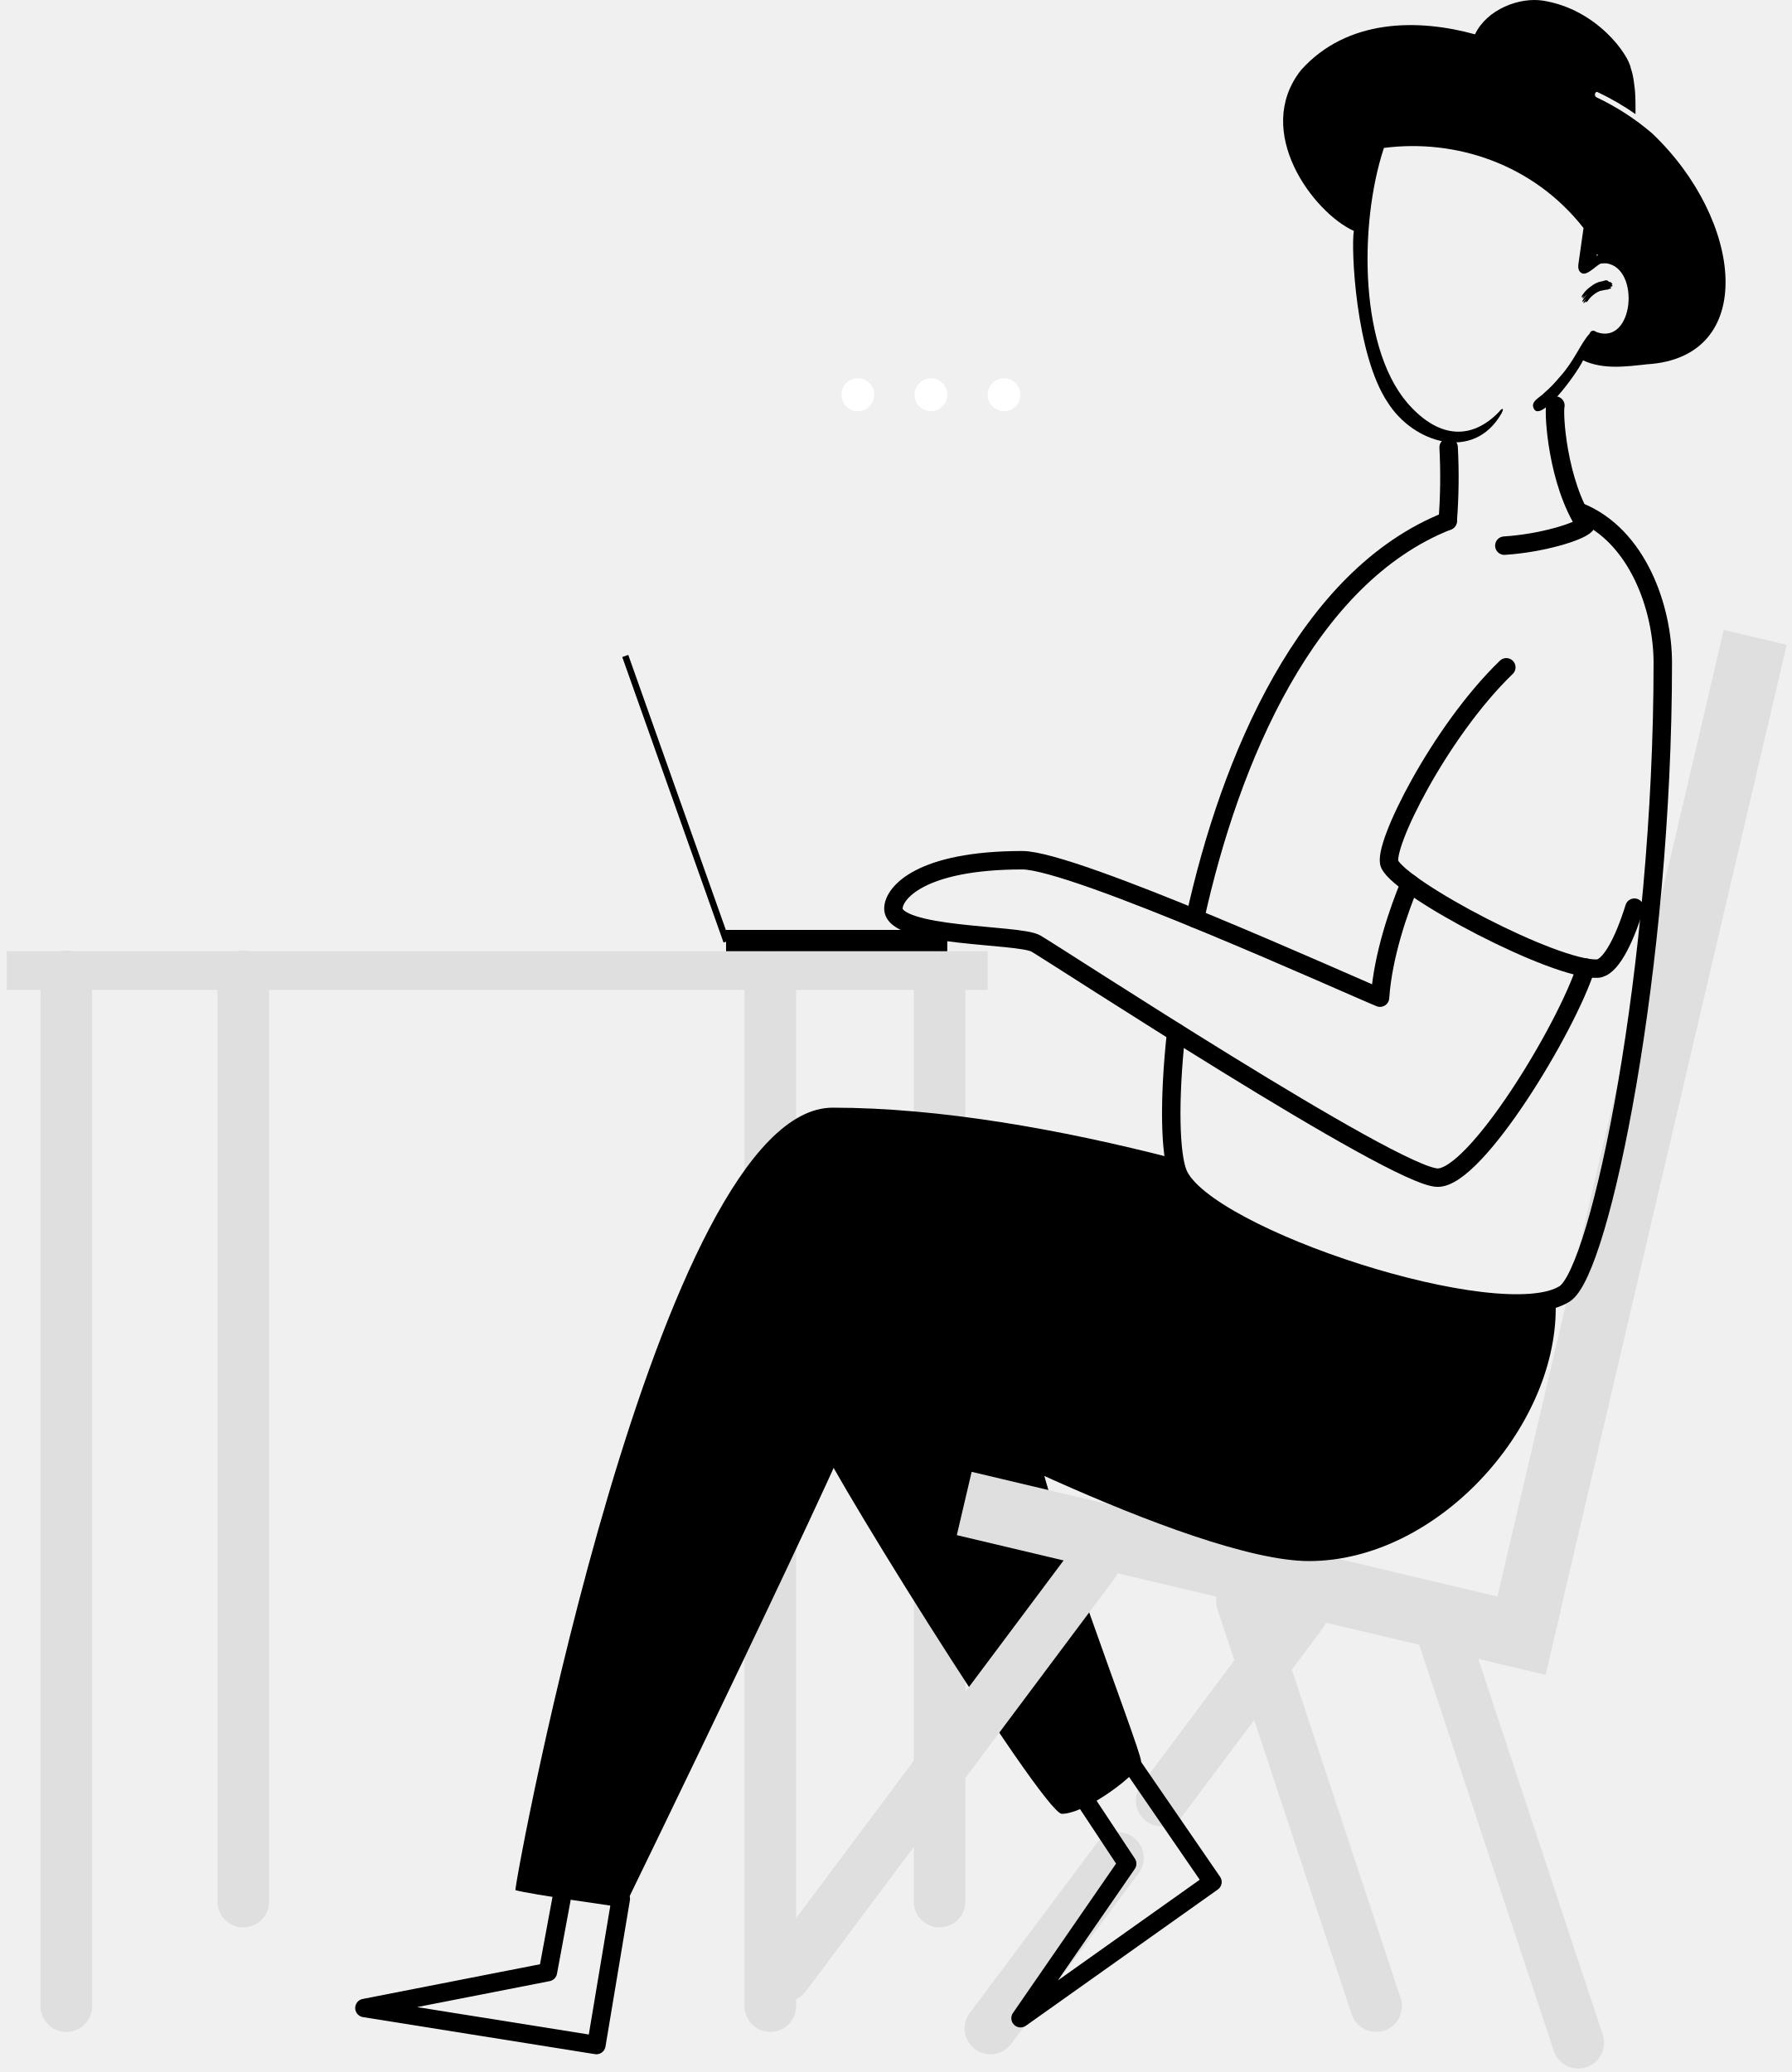
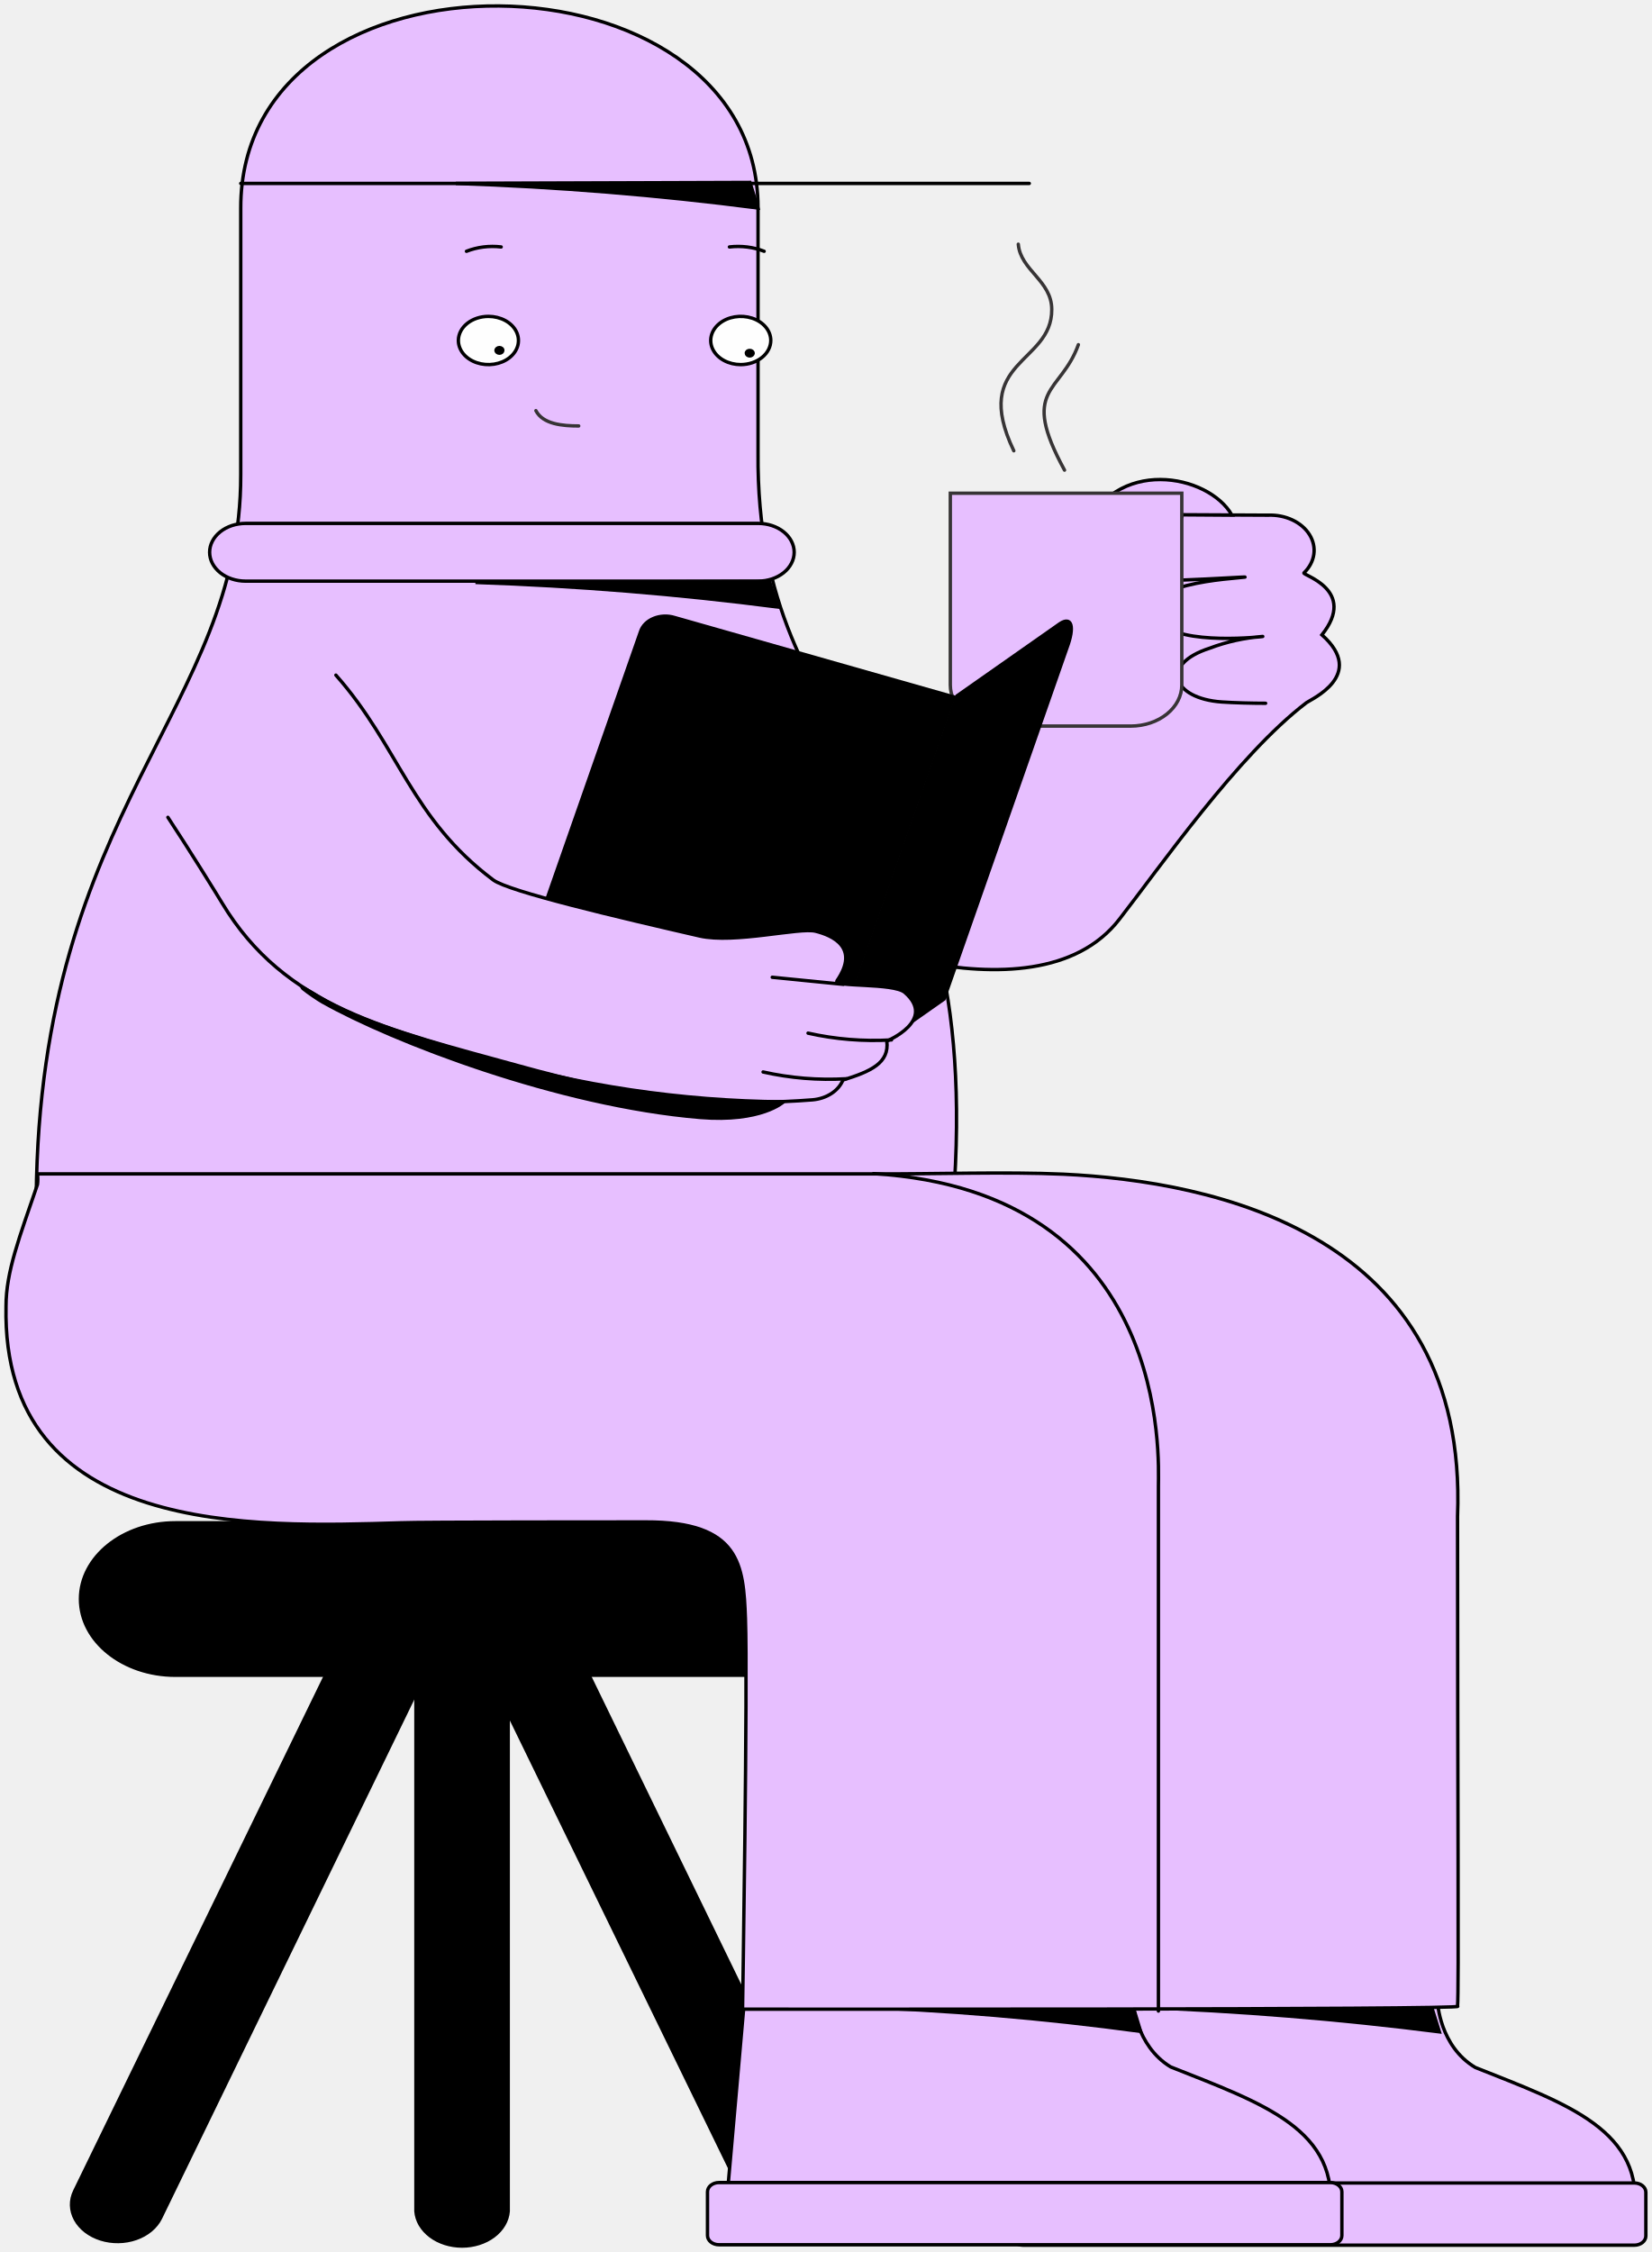
- <svg xmlns="http://www.w3.org/2000/svg" width="243" height="281" viewBox="0 0 243 281" fill="none">
-   <path d="M127.413 257.887V132.412" stroke="#DFDFDF" stroke-width="7" stroke-linecap="round" stroke-linejoin="round" />
-   <path d="M110.084 193.173C109.719 195.079 141.452 245.988 143.992 245.988C147.25 245.988 154.731 240.402 154.731 238.825C154.731 237.247 140.439 200.579 140.439 194.386C140.439 188.194 113.219 176.775 110.084 193.173Z" fill="black" />
-   <path d="M104.46 272.062V132.412" stroke="#DFDFDF" stroke-width="7" stroke-linecap="round" stroke-linejoin="round" />
-   <path d="M242.288 87.448L233.757 85.425L201.055 225.085L209.585 227.108L242.288 87.448Z" fill="#DFDFDF" />
-   <path d="M209.578 227.123L211.588 218.538L131.764 199.607L129.753 208.192L209.578 227.123Z" fill="#DFDFDF" />
-   <path d="M116.328 55.763C117.552 55.763 118.545 54.764 118.545 53.531C118.545 52.299 117.552 51.3 116.328 51.3C115.103 51.3 114.111 52.299 114.111 53.531C114.111 54.764 115.103 55.763 116.328 55.763Z" fill="white" />
-   <path d="M126.24 55.763C127.464 55.763 128.457 54.764 128.457 53.531C128.457 52.299 127.464 51.3 126.24 51.3C125.015 51.3 124.022 52.299 124.022 53.531C124.022 54.764 125.015 55.763 126.24 55.763Z" fill="white" />
-   <path d="M136.151 55.763C137.376 55.763 138.368 54.764 138.368 53.531C138.368 52.299 137.376 51.3 136.151 51.3C134.927 51.3 133.934 52.299 133.934 53.531C133.934 54.764 134.927 55.763 136.151 55.763Z" fill="white" />
-   <path d="M162.055 124.564C166.799 102.968 177.233 78.17 196.323 70.644" stroke="black" stroke-width="2.5" stroke-linecap="round" stroke-linejoin="round" />
-   <path d="M214.148 69.412C222.096 72.62 225.487 82.509 225.487 89.888C225.487 131.1 217.057 172.344 212.184 175.462C203.577 180.975 163.377 167.85 159.757 159.187C158.685 156.623 158.474 149.37 159.496 140.009" stroke="black" stroke-width="2.5" stroke-linecap="round" stroke-linejoin="round" />
-   <path d="M196.323 70.644C196.58 67.325 196.621 63.993 196.445 60.669" stroke="black" stroke-width="2.5" stroke-linecap="round" stroke-linejoin="round" />
-   <path d="M210.926 55C210.654 56.092 211.198 65.375 215 71.199C214.166 72.093 209.139 73.671 204 74" stroke="black" stroke-width="2.5" stroke-linecap="round" stroke-linejoin="round" />
-   <path d="M191.187 119.812C189.729 123.333 187.535 129.525 187.144 135.3C183.232 133.725 145.672 116.662 138.629 116.662C124.805 116.662 121.153 121.125 121.153 123.225C121.153 127.162 138.107 126.637 140.455 127.95C142.802 129.262 189.231 159.712 194.969 159.712C200.152 159.712 212.362 139.576 215.053 131.234" stroke="black" stroke-width="2.5" stroke-linecap="round" stroke-linejoin="round" />
-   <path d="M221.639 123.094C220.126 127.95 218.269 131.286 216.618 131.363C210.88 131.625 190.013 120.6 188.448 117.188C187.405 114.938 195.23 99.214 204.268 90.499" stroke="black" stroke-width="2.5" stroke-linecap="round" stroke-linejoin="round" />
-   <path d="M133.934 129H0.909V134.25H133.934V129Z" fill="#DFDFDF" />
-   <path d="M8.995 272.062V132.412" stroke="#DFDFDF" stroke-width="7" stroke-linecap="round" stroke-linejoin="round" />
-   <path d="M32.992 257.887V132.412" stroke="#DFDFDF" stroke-width="7" stroke-linecap="round" stroke-linejoin="round" />
-   <path d="M128.457 126.113H98.461V129H128.457V126.113Z" fill="black" />
-   <path d="M84.383 89.106L98.12 127.825L98.933 127.533L85.196 88.814L84.383 89.106Z" fill="black" />
-   <path d="M195.822 222.083L214.023 277.032" stroke="#DFDFDF" stroke-width="7" stroke-linecap="round" stroke-linejoin="round" />
-   <path d="M151.603 251.968L134.312 275.094" stroke="#DFDFDF" stroke-width="7" stroke-linecap="round" stroke-linejoin="round" />
-   <path d="M176.614 218.675L157.537 244.19" stroke="#DFDFDF" stroke-width="7" stroke-linecap="round" stroke-linejoin="round" />
-   <path d="M148.342 211.971L106.484 267.952" stroke="#DFDFDF" stroke-width="7" stroke-linecap="round" stroke-linejoin="round" />
-   <path d="M168.411 217.113L186.612 272.063" stroke="#DFDFDF" stroke-width="7" stroke-linecap="round" stroke-linejoin="round" />
-   <path d="M210.121 176.305C198.501 179.284 163.147 167.28 159.757 159.187C159.506 158.523 159.331 157.831 159.235 157.127C143.872 153.15 127.324 150.22 112.929 150.22C89.258 150.22 69.892 254.538 69.892 256.336C71.79 256.898 84.634 258.699 84.634 258.699C84.634 258.699 116.808 192.601 117.702 188.104C120.942 190.351 161.754 211.708 177.511 211.708C194.781 211.708 210.969 193.858 210.969 177.423C210.969 177.145 210.676 176.775 210.121 176.305Z" fill="black" />
-   <path d="M84.185 257.517L80.875 277.344L49.419 272.322L74.302 267.45L76.389 256.208" stroke="black" stroke-width="2.5" stroke-linecap="round" stroke-linejoin="round" />
-   <path d="M153.053 238.696L164.42 255.231L138.395 273.706L152.855 252.75L146.559 243.23" stroke="black" stroke-width="2.5" stroke-linecap="round" stroke-linejoin="round" />
-   <path fill-rule="evenodd" clip-rule="evenodd" d="M209.279 0.092C206.063 -0.426 201.625 1.259 200.023 4.655C192.377 2.543 182.733 2.473 176.43 9.504C169.854 17.843 178.115 28.839 183.591 31.318C183.193 33.588 183.814 48.133 188.213 54.621C191.705 60.118 199.836 62.655 203.598 56.089L203.628 56.035C204.031 55.277 203.683 55.301 203.27 55.865C199.585 59.661 195.36 59.361 191.5 55.355C184.266 48.034 184.228 30.446 187.67 20.061C197.473 18.799 207.968 22.28 214.738 30.925L214.28 34.154C214.203 34.704 214.114 35.253 214.046 35.806C214.003 36.159 213.998 36.511 214.207 36.797C214.898 37.742 216.062 36.322 217.02 35.757C217.299 35.709 217.582 35.695 217.863 35.715C222.465 36.41 221.558 46.867 216.501 45.035C216.076 44.724 215.711 44.819 215.546 45.269C214.341 46.563 213.546 48.87 211.543 51.092C210.836 51.926 210.193 52.623 209.398 53.291C208.932 53.845 207.523 54.409 207.969 55.355C208.814 57.509 213.794 50.743 214.674 48.872C217.433 50.149 220.49 49.715 223.349 49.404C238.431 48.484 236.418 29.859 224.056 18.1C221.728 16.093 219.161 14.456 216.492 13.195C216.128 13.024 216.287 12.323 216.656 12.497C218.429 13.332 220.144 14.326 221.785 15.472L221.787 14.785C221.79 13.629 221.774 12.425 221.603 11.368C221.517 10.636 221.373 9.853 221.151 9.265C220.877 7.461 216.578 1.269 209.279 0.092ZM218.065 38.117C217.832 37.857 217.397 38.166 217.19 38.159C216.66 38.243 216.156 38.506 215.763 38.83C215.504 39 215.322 39.16 215.17 39.307L215.156 39.318C214.935 39.503 214.125 40.539 214.637 40.261C214.674 40.203 214.713 40.147 214.753 40.092C214.758 40.1 214.764 40.108 214.77 40.114L214.742 40.164C214.306 40.93 215.057 40.123 215.173 39.908C215.178 39.913 215.184 39.917 215.19 39.921L215.04 40.136L214.989 40.211L214.957 40.246C214.454 40.826 214.439 41.346 215.023 40.49C215 40.526 214.985 40.568 214.979 40.611L214.944 40.663C214.485 41.355 214.859 41.109 215.086 40.814L215.105 40.788L215.101 40.795C214.89 41.178 215.31 40.91 215.384 40.705L215.388 40.695C215.469 40.618 215.518 40.532 215.536 40.509L215.538 40.506C215.933 40.032 216.504 39.632 216.99 39.45C217.06 39.434 217.132 39.422 217.203 39.413C217.495 39.337 217.79 39.284 218.088 39.256C218.125 39.251 218.162 39.219 218.19 39.179C218.64 39.161 218.501 38.945 218.314 38.905L218.311 38.904L218.348 38.9C218.637 38.867 218.835 38.745 218.542 38.671L218.505 38.662C218.51 38.654 218.514 38.645 218.518 38.637C218.769 38.605 218.605 38.32 218.466 38.388C218.524 38.164 218.257 38.276 218.223 38.243C218.198 38.21 218.166 38.181 218.148 38.179C218.068 38.112 218.107 38.119 218.065 38.117ZM216.531 34.487L216.59 34.527C216.635 34.558 216.684 34.581 216.735 34.594C216.666 34.628 216.598 34.666 216.53 34.706C216.531 34.657 216.532 34.608 216.532 34.56L216.531 34.487Z" fill="black" />
+ <svg xmlns="http://www.w3.org/2000/svg" width="278" height="379" viewBox="0 0 278 379" fill="none">
+   <path fill-rule="evenodd" clip-rule="evenodd" d="M140.444 125.039L160.211 136.02C160.211 136.02 180.281 117.604 180.493 114.567C181.038 106.696 179.01 97.561 182.219 89.665C187.516 76.667 203.409 79.752 207.344 86.701C207.344 86.701 181.432 86.531 213.399 86.701C214.834 86.641 216.259 86.918 217.501 87.499C218.742 88.079 219.746 88.938 220.388 89.97C221.031 91.001 221.285 92.161 221.119 93.306C220.953 94.452 220.374 95.533 219.453 96.419C219.12 96.783 228.535 99.261 222.48 106.841C230.109 113.62 220.543 117.726 219.877 118.26C208.343 127.031 195.054 146.175 188.394 154.703C173.924 173.435 133.602 155.553 130.878 153.585C129.939 153.027 140.444 125.039 140.444 125.039Z" fill="#E7BFFF" />
+   <path d="M140.444 125.039L160.211 136.02C160.211 136.02 180.281 117.604 180.493 114.567C181.038 106.696 179.01 97.561 182.219 89.665C187.516 76.667 203.409 79.752 207.344 86.701C207.344 86.701 181.432 86.531 213.399 86.701C214.834 86.641 216.259 86.918 217.501 87.499C218.742 88.079 219.746 88.938 220.388 89.97C221.031 91.001 221.285 92.161 221.119 93.306C220.953 94.452 220.374 95.533 219.453 96.419C219.12 96.783 228.535 99.261 222.48 106.841C230.109 113.62 220.543 117.726 219.877 118.26C208.343 127.031 195.054 146.175 188.394 154.703C173.924 173.435 133.602 155.553 130.878 153.585C129.939 153.027 140.444 125.039 140.444 125.039Z" stroke="black" stroke-width="0.57" stroke-miterlimit="22.93" stroke-linecap="round" />
+   <path d="M198.929 86.992C189.848 87.867 187.456 98.046 199.293 97.609C203.924 97.439 209.918 97.05 209.525 97.123C208.072 97.366 189.697 98.144 195.176 104.679C198.627 108.761 213.006 107.109 212.521 107.109C209.436 107.348 206.425 108.014 203.622 109.077C195.115 111.798 197.295 117.556 205.62 118.139C207.739 118.284 210.796 118.357 213.006 118.357" stroke="black" stroke-width="0.57" stroke-miterlimit="22.93" stroke-linecap="round" />
+   <path fill-rule="evenodd" clip-rule="evenodd" d="M159.939 83.008H198.899V115.296C198.899 117.122 197.997 118.873 196.391 120.166C194.786 121.46 192.607 122.189 190.332 122.196H168.506C166.231 122.189 164.052 121.46 162.446 120.166C160.841 118.873 159.939 117.122 159.939 115.296V83.008Z" fill="#E7BFFF" />
+   <path d="M159.939 83.008H198.899V115.296C198.899 117.122 197.997 118.873 196.391 120.166C194.786 121.46 192.607 122.189 190.332 122.196H168.506C166.231 122.189 164.052 121.46 162.446 120.166C160.841 118.873 159.939 117.122 159.939 115.296V83.008Z" stroke="#373435" stroke-width="0.57" stroke-miterlimit="22.93" stroke-linecap="round" />
+   <path d="M170.624 75.865C163.298 60.559 177.072 61.288 177.011 52.08C177.011 47.221 171.744 45.496 171.381 41.098" stroke="#373435" stroke-width="0.57" stroke-miterlimit="22.93" stroke-linecap="round" />
+   <path d="M179.161 79.121C171.563 65.175 178.495 66.341 181.492 58.008" stroke="#373435" stroke-width="0.57" stroke-miterlimit="22.93" stroke-linecap="round" />
+   <path fill-rule="evenodd" clip-rule="evenodd" d="M77.752 258.079C75.696 258.092 73.73 258.755 72.279 259.924C70.828 261.093 70.01 262.673 70.002 264.323V372.145C70.125 373.731 70.997 375.219 72.44 376.307C73.882 377.395 75.787 378 77.767 378C79.746 378 81.651 377.395 83.094 376.307C84.536 375.219 85.408 373.731 85.531 372.145V264.323C85.523 262.669 84.701 261.085 83.244 259.915C81.787 258.746 79.812 258.086 77.752 258.079Z" fill="black" />
+   <path d="M77.752 258.079C75.696 258.092 73.73 258.755 72.279 259.924C70.828 261.093 70.01 262.673 70.002 264.323V372.145C70.125 373.731 70.997 375.219 72.44 376.307C73.882 377.395 75.787 378 77.767 378C79.746 378 81.651 377.395 83.094 376.307C84.536 375.219 85.408 373.731 85.531 372.145V264.323C85.523 262.669 84.701 261.085 83.244 259.915C81.787 258.746 79.812 258.086 77.752 258.079Z" stroke="black" stroke-width="0.57" stroke-miterlimit="22.93" stroke-linecap="round" />
+   <path d="M126.729 256.281H29.526C20.699 256.281 13.543 262.025 13.543 269.109C13.543 276.194 20.699 281.937 29.526 281.937H126.729C135.557 281.937 142.713 276.194 142.713 269.109C142.713 262.025 135.557 256.281 126.729 256.281Z" fill="black" />
+   <path d="M126.729 256.281H29.526C20.699 256.281 13.543 262.025 13.543 269.109C13.543 276.194 20.699 281.937 29.526 281.937H126.729C135.557 281.937 142.713 276.194 142.713 269.109C142.713 262.025 135.557 256.281 126.729 256.281Z" stroke="black" stroke-width="0.57" stroke-miterlimit="22.93" stroke-linecap="round" />
+   <path fill-rule="evenodd" clip-rule="evenodd" d="M82.381 264.785C80.471 265.392 78.937 266.58 78.115 268.091C77.292 269.603 77.248 271.314 77.992 272.851L126.911 373.287C127.283 374.048 127.838 374.743 128.544 375.332C129.25 375.921 130.094 376.392 131.027 376.719C131.961 377.046 132.965 377.223 133.983 377.238C135.001 377.254 136.013 377.108 136.962 376.81C137.91 376.512 138.775 376.066 139.509 375.5C140.243 374.933 140.83 374.256 141.238 373.507C141.645 372.758 141.865 371.952 141.885 371.134C141.904 370.317 141.723 369.505 141.351 368.744L92.522 268.332C92.151 267.562 91.594 266.858 90.882 266.262C90.17 265.666 89.317 265.189 88.374 264.86C87.431 264.53 86.416 264.353 85.387 264.34C84.359 264.328 83.337 264.479 82.381 264.785Z" fill="black" />
+   <path d="M82.381 264.785C80.471 265.392 78.937 266.58 78.115 268.091C77.292 269.603 77.248 271.314 77.992 272.851L126.911 373.287C127.283 374.048 127.838 374.743 128.544 375.332C129.25 375.921 130.094 376.392 131.027 376.719C131.961 377.046 132.965 377.223 133.983 377.238C135.001 377.254 136.013 377.108 136.962 376.81C137.91 376.512 138.775 376.066 139.509 375.5C140.243 374.933 140.83 374.256 141.238 373.507C141.645 372.758 141.865 371.952 141.885 371.134C141.904 370.317 141.723 369.505 141.351 368.744L92.522 268.332C92.151 267.562 91.594 266.858 90.882 266.262C90.17 265.666 89.317 265.189 88.374 264.86C87.431 264.53 86.416 264.353 85.387 264.34C84.359 264.328 83.337 264.479 82.381 264.785Z" stroke="black" stroke-width="0.57" stroke-miterlimit="22.93" stroke-linecap="round" />
+   <path fill-rule="evenodd" clip-rule="evenodd" d="M71.393 264.785C73.309 265.387 74.85 266.574 75.678 268.085C76.507 269.597 76.555 271.31 75.813 272.851L27.015 373.287C26.264 374.824 24.783 376.059 22.899 376.719C21.014 377.38 18.879 377.413 16.964 376.81C15.05 376.208 13.511 375.019 12.688 373.507C11.865 371.994 11.824 370.281 12.575 368.744L61.434 268.332C62.178 266.808 63.641 265.58 65.506 264.916C67.37 264.252 69.486 264.205 71.393 264.785Z" fill="black" />
+   <path d="M71.393 264.785C73.309 265.387 74.85 266.574 75.678 268.085C76.507 269.597 76.555 271.31 75.813 272.851L27.015 373.287C26.264 374.824 24.783 376.059 22.899 376.719C21.014 377.38 18.879 377.413 16.964 376.81C15.05 376.208 13.511 375.019 12.688 373.507C11.865 371.994 11.824 370.281 12.575 368.744L61.434 268.332C62.178 266.808 63.641 265.58 65.506 264.916C67.37 264.252 69.486 264.205 71.393 264.785Z" stroke="black" stroke-width="0.57" stroke-miterlimit="22.93" stroke-linecap="round" />
+   <path fill-rule="evenodd" clip-rule="evenodd" d="M241.945 336.942H178.374C177.865 336.954 177.381 337.121 177.021 337.41C176.661 337.699 176.452 338.088 176.436 338.496L173.409 372.898H275.032C276.939 358.491 263.801 354.118 248.302 347.947C242.278 344.376 241.945 336.942 241.945 336.942Z" fill="#E7BFFF" />
+   <path d="M241.945 336.942H178.374C177.865 336.954 177.381 337.121 177.021 337.41C176.661 337.699 176.452 338.088 176.436 338.496L173.409 372.898H275.032C276.939 358.491 263.801 354.118 248.302 347.947C242.278 344.376 241.945 336.942 241.945 336.942Z" stroke="black" stroke-width="0.57" stroke-linecap="round" stroke-linejoin="round" />
+   <path d="M275.062 367.384H172.168C171.098 367.384 170.231 368.08 170.231 368.938V376.3C170.231 377.159 171.098 377.855 172.168 377.855H275.062C276.132 377.855 277 377.159 277 376.3V368.938C277 368.08 276.132 367.384 275.062 367.384Z" fill="#E7BFFF" />
+   <path d="M275.062 367.384H172.168C171.098 367.384 170.231 368.08 170.231 368.938V376.3C170.231 377.159 171.098 377.855 172.168 377.855H275.062C276.132 377.855 277 377.159 277 376.3V368.938C277 368.08 276.132 367.384 275.062 367.384Z" stroke="black" stroke-width="0.57" stroke-linecap="round" stroke-linejoin="round" />
+   <path fill-rule="evenodd" clip-rule="evenodd" d="M240.916 337.671L242.248 341.946C225.417 339.796 208.448 338.417 191.421 337.816L240.916 337.671Z" fill="black" />
+   <path d="M240.916 337.671L242.248 341.946C225.417 339.796 208.448 338.417 191.421 337.816L240.916 337.671Z" stroke="black" stroke-width="0.57" stroke-miterlimit="22.93" stroke-linecap="round" />
+   <path fill-rule="evenodd" clip-rule="evenodd" d="M190.635 336.844H127.064C126.557 336.862 126.077 337.032 125.718 337.319C125.36 337.607 125.149 337.992 125.126 338.399L122.099 372.801H223.782C225.689 358.394 212.551 354.021 197.022 347.85C191.119 344.279 190.635 336.844 190.635 336.844Z" fill="#E7BFFF" />
+   <path d="M190.635 336.844H127.064C126.557 336.862 126.077 337.032 125.718 337.319C125.36 337.607 125.149 337.992 125.126 338.399L122.099 372.801H223.782C225.689 358.394 212.551 354.021 197.022 347.85C191.119 344.279 190.635 336.844 190.635 336.844Z" stroke="black" stroke-width="0.57" stroke-linecap="round" stroke-linejoin="round" />
+   <path d="M223.904 367.311H121.01C119.94 367.311 119.072 368.007 119.072 368.866V376.227C119.072 377.086 119.94 377.782 121.01 377.782H223.904C224.974 377.782 225.841 377.086 225.841 376.227V368.866C225.841 368.007 224.974 367.311 223.904 367.311Z" fill="#E7BFFF" />
+   <path d="M223.904 367.311H121.01C119.94 367.311 119.072 368.007 119.072 368.866V376.227C119.072 377.086 119.94 377.782 121.01 377.782H223.904C224.974 377.782 225.841 377.086 225.841 376.227V368.866C225.841 368.007 224.974 367.311 223.904 367.311Z" stroke="black" stroke-width="0.57" stroke-linecap="round" stroke-linejoin="round" />
+   <path fill-rule="evenodd" clip-rule="evenodd" d="M190.664 337.573L191.966 341.873C175.576 339.637 159.023 338.249 142.411 337.719L190.664 337.573Z" fill="black" />
+   <path d="M190.664 337.573L191.966 341.873C175.576 339.637 159.023 338.249 142.411 337.719L190.664 337.573Z" stroke="black" stroke-width="0.57" stroke-miterlimit="22.93" stroke-linecap="round" />
+   <path fill-rule="evenodd" clip-rule="evenodd" d="M127.578 34.903C127.578 55.675 127.578 55.335 127.578 76.205C127.124 127.492 165.025 128.513 160.635 199.212C160 209.537 149.495 208.25 147.528 222.122C132.997 224.965 94.098 213.57 79.567 216.388C65.067 213.57 29.134 236.869 14.634 234.027C10.729 220.324 5.976 212.161 6.097 201.374C6.673 135.777 40.577 119.451 40.517 79.898V35.049C40.426 -11.112 127.488 -9.533 127.578 34.903Z" fill="#E7BFFF" />
+   <path d="M127.578 34.903C127.578 55.675 127.578 55.335 127.578 76.205C127.124 127.492 165.025 128.513 160.635 199.212C160 209.537 149.495 208.25 147.528 222.122C132.997 224.965 94.098 213.57 79.567 216.388C65.067 213.57 29.134 236.869 14.634 234.027C10.729 220.324 5.976 212.161 6.097 201.374C6.673 135.777 40.577 119.451 40.517 79.898V35.049C40.426 -11.112 127.488 -9.533 127.578 34.903Z" stroke="black" stroke-width="0.57" stroke-linecap="round" stroke-linejoin="round" />
+   <path fill-rule="evenodd" clip-rule="evenodd" d="M178.949 197.608C204.195 198.799 247.181 207.521 245.305 255.188C245.305 301.713 245.547 335.241 245.305 337.646C247.696 338.253 124.974 338.132 124.974 338.132C124.974 338.132 125.852 283.128 125.458 272.413C125.125 263.4 124.58 256.087 108.657 256.136C105.842 256.136 70.394 256.136 67.427 256.281C42.968 257.01 0.224 258.711 1.011 219.838C1.011 214.008 3.281 208.201 6.308 199.333C6.383 198.744 6.383 198.149 6.308 197.56H147.012C157.002 197.608 169.292 197.171 178.949 197.608Z" fill="#E7BFFF" />
+   <path d="M178.949 197.608C204.195 198.799 247.181 207.521 245.305 255.188C245.305 301.713 245.547 335.241 245.305 337.646C247.696 338.253 124.974 338.132 124.974 338.132C124.974 338.132 125.852 283.128 125.458 272.413C125.125 263.4 124.58 256.087 108.657 256.136C105.842 256.136 70.394 256.136 67.427 256.281C42.968 257.01 0.224 258.711 1.011 219.838C1.011 214.008 3.281 208.201 6.308 199.333C6.383 198.744 6.383 198.149 6.308 197.56H147.012C157.002 197.608 169.292 197.171 178.949 197.608Z" stroke="black" stroke-width="0.57" stroke-linecap="round" stroke-linejoin="round" />
+   <path fill-rule="evenodd" clip-rule="evenodd" d="M41.334 88.085H127.608C129.214 88.085 130.754 88.597 131.89 89.508C133.025 90.42 133.663 91.656 133.663 92.944C133.663 94.233 133.025 95.469 131.89 96.38C130.754 97.291 129.214 97.803 127.608 97.803H41.334C39.728 97.803 38.188 97.291 37.053 96.38C35.917 95.469 35.279 94.233 35.279 92.944C35.279 91.656 35.917 90.42 37.053 89.508C38.188 88.597 39.728 88.085 41.334 88.085Z" fill="#E7BFFF" />
+   <path d="M41.334 88.085H127.608C129.214 88.085 130.754 88.597 131.89 89.508C133.025 90.42 133.663 91.656 133.663 92.944C133.663 94.233 133.025 95.469 131.89 96.38C130.754 97.291 129.214 97.803 127.608 97.803H41.334C39.728 97.803 38.188 97.291 37.053 96.38C35.917 95.469 35.279 94.233 35.279 92.944C35.279 91.656 35.917 90.42 37.053 89.508C38.188 88.597 39.728 88.085 41.334 88.085Z" stroke="black" stroke-width="0.57" stroke-miterlimit="22.93" stroke-linecap="round" />
+   <path d="M40.516 30.87H173.228" stroke="black" stroke-width="0.57" stroke-miterlimit="22.93" stroke-linecap="round" />
+   <path fill-rule="evenodd" clip-rule="evenodd" d="M129.514 97.852L130.846 102.152C114.021 99.972 97.049 98.593 80.02 98.022L129.514 97.852Z" fill="black" />
+   <path d="M129.514 97.852L130.846 102.152C114.021 99.972 97.049 98.593 80.02 98.022L129.514 97.852Z" stroke="black" stroke-width="0.57" stroke-miterlimit="22.93" stroke-linecap="round" />
+   <path fill-rule="evenodd" clip-rule="evenodd" d="M126.216 30.7L127.548 35C110.722 32.818 93.75 31.439 76.721 30.87L126.216 30.7Z" fill="black" />
+   <path d="M126.216 30.7L127.548 35C110.722 32.818 93.75 31.439 76.721 30.87L126.216 30.7Z" stroke="black" stroke-width="0.57" stroke-miterlimit="22.93" stroke-linecap="round" />
+   <path d="M194.963 338.448V250.062C194.963 245.883 197.325 200.621 147.013 197.511" stroke="black" stroke-width="0.57" stroke-miterlimit="22.93" stroke-linecap="round" />
+   <path fill-rule="evenodd" clip-rule="evenodd" d="M124.671 61.361C123.674 61.361 122.699 61.124 121.869 60.68C121.039 60.236 120.391 59.606 120.007 58.867C119.622 58.129 119.519 57.315 119.709 56.529C119.899 55.744 120.375 55.021 121.076 54.452C121.777 53.882 122.672 53.492 123.648 53.33C124.625 53.168 125.64 53.241 126.564 53.541C127.489 53.841 128.283 54.353 128.845 55.014C129.408 55.675 129.715 56.454 129.727 57.255C129.731 57.791 129.603 58.322 129.351 58.819C129.099 59.315 128.728 59.767 128.259 60.148C127.789 60.529 127.231 60.833 126.615 61.041C126 61.249 125.339 61.358 124.671 61.361Z" fill="#FEFEFE" />
+   <path d="M124.671 61.361C123.674 61.361 122.699 61.124 121.869 60.68C121.039 60.236 120.391 59.606 120.007 58.867C119.622 58.129 119.519 57.315 119.709 56.529C119.899 55.744 120.375 55.021 121.076 54.452C121.777 53.882 122.672 53.492 123.648 53.33C124.625 53.168 125.64 53.241 126.564 53.541C127.489 53.841 128.283 54.353 128.845 55.014C129.408 55.675 129.715 56.454 129.727 57.255C129.731 57.791 129.603 58.322 129.351 58.819C129.099 59.315 128.728 59.767 128.259 60.148C127.789 60.529 127.231 60.833 126.615 61.041C126 61.249 125.339 61.358 124.671 61.361Z" stroke="black" stroke-width="0.57" stroke-linecap="round" stroke-linejoin="round" />
+   <path fill-rule="evenodd" clip-rule="evenodd" d="M82.201 53.246C83.204 53.246 84.183 53.485 85.016 53.933C85.849 54.381 86.497 55.018 86.877 55.762C87.258 56.506 87.355 57.325 87.155 58.113C86.955 58.901 86.467 59.624 85.754 60.19C85.041 60.755 84.135 61.138 83.15 61.288C82.165 61.44 81.147 61.352 80.224 61.038C79.302 60.723 78.516 60.196 77.968 59.522C77.42 58.848 77.134 58.059 77.146 57.255C77.162 56.187 77.701 55.168 78.648 54.417C79.594 53.667 80.871 53.246 82.201 53.246Z" fill="#FEFEFE" />
+   <path d="M82.201 53.246C83.204 53.246 84.183 53.485 85.016 53.933C85.849 54.381 86.497 55.018 86.877 55.762C87.258 56.506 87.355 57.325 87.155 58.113C86.955 58.901 86.467 59.624 85.754 60.19C85.041 60.755 84.135 61.138 83.15 61.288C82.165 61.44 81.147 61.352 80.224 61.038C79.302 60.723 78.516 60.196 77.968 59.522C77.42 58.848 77.134 58.059 77.146 57.255C77.162 56.187 77.701 55.168 78.648 54.417C79.594 53.667 80.871 53.246 82.201 53.246Z" stroke="black" stroke-width="0.57" stroke-linecap="round" stroke-linejoin="round" />
+   <path d="M122.764 41.56C124.759 41.326 126.795 41.58 128.607 42.289" stroke="black" stroke-width="0.57" stroke-miterlimit="22.93" stroke-linecap="round" />
+   <path d="M84.349 41.56C82.355 41.321 80.317 41.575 78.507 42.289" stroke="black" stroke-width="0.57" stroke-miterlimit="22.93" stroke-linecap="round" />
+   <path fill-rule="evenodd" clip-rule="evenodd" d="M126.185 58.98C126.338 58.98 126.484 59.029 126.592 59.115C126.7 59.202 126.761 59.319 126.761 59.441C126.753 59.562 126.69 59.676 126.584 59.761C126.478 59.847 126.336 59.897 126.185 59.903C126.033 59.903 125.887 59.854 125.779 59.768C125.671 59.681 125.61 59.564 125.61 59.441C125.606 59.38 125.618 59.318 125.645 59.261C125.672 59.203 125.715 59.151 125.769 59.107C125.823 59.064 125.888 59.03 125.96 59.008C126.032 58.986 126.109 58.976 126.185 58.98Z" fill="black" />
+   <path d="M126.185 58.98C126.338 58.98 126.484 59.029 126.592 59.115C126.7 59.202 126.761 59.319 126.761 59.441C126.753 59.562 126.69 59.676 126.584 59.761C126.478 59.847 126.336 59.897 126.185 59.903C126.033 59.903 125.887 59.854 125.779 59.768C125.671 59.681 125.61 59.564 125.61 59.441C125.606 59.38 125.618 59.318 125.645 59.261C125.672 59.203 125.715 59.151 125.769 59.107C125.823 59.064 125.888 59.03 125.96 59.008C126.032 58.986 126.109 58.976 126.185 58.98Z" stroke="black" stroke-width="0.57" stroke-linecap="round" stroke-linejoin="round" />
+   <path fill-rule="evenodd" clip-rule="evenodd" d="M84.046 59.441C83.896 59.435 83.754 59.385 83.648 59.3C83.541 59.214 83.478 59.1 83.471 58.98C83.471 58.855 83.531 58.735 83.638 58.645C83.745 58.554 83.891 58.5 84.046 58.494C84.124 58.494 84.202 58.507 84.274 58.531C84.346 58.556 84.41 58.592 84.464 58.638C84.518 58.683 84.56 58.737 84.587 58.796C84.614 58.855 84.626 58.917 84.621 58.98C84.621 59.102 84.561 59.22 84.453 59.306C84.345 59.393 84.199 59.441 84.046 59.441Z" fill="black" />
+   <path d="M84.046 59.441C83.896 59.435 83.754 59.385 83.648 59.3C83.541 59.214 83.478 59.1 83.471 58.98C83.471 58.855 83.531 58.735 83.638 58.645C83.745 58.554 83.891 58.5 84.046 58.494C84.124 58.494 84.202 58.507 84.274 58.531C84.346 58.556 84.41 58.592 84.464 58.638C84.518 58.683 84.56 58.737 84.587 58.796C84.614 58.855 84.626 58.917 84.621 58.98C84.621 59.102 84.561 59.22 84.453 59.306C84.345 59.393 84.199 59.441 84.046 59.441Z" stroke="black" stroke-width="0.57" stroke-linecap="round" stroke-linejoin="round" />
+   <path d="M90.192 69.111C91.373 71.395 94.673 71.686 97.397 71.686" stroke="#373435" stroke-width="0.57" stroke-miterlimit="22.93" stroke-linecap="round" />
+   <path fill-rule="evenodd" clip-rule="evenodd" d="M113.532 103.926L160.514 117.288L137.568 182.885L86.106 168.308L107.81 106.283C107.962 105.81 108.236 105.369 108.615 104.988C108.995 104.607 109.47 104.295 110.011 104.072C110.552 103.849 111.145 103.721 111.752 103.696C112.359 103.671 112.965 103.749 113.532 103.926Z" fill="black" />
+   <path d="M113.532 103.926L160.514 117.288L137.568 182.885L86.106 168.308L107.81 106.283C107.962 105.81 108.236 105.369 108.615 104.988C108.995 104.607 109.47 104.295 110.011 104.072C110.552 103.849 111.145 103.721 111.752 103.696C112.359 103.671 112.965 103.749 113.532 103.926Z" stroke="black" stroke-width="0.57" stroke-miterlimit="22.93" stroke-linecap="round" />
+   <path fill-rule="evenodd" clip-rule="evenodd" d="M178.374 104.971L161.059 117.118L138.113 182.715L158.879 168.138L179.555 109.076C180.917 105.456 180.372 103.634 178.374 104.971Z" fill="black" />
+   <path d="M178.374 104.971L161.059 117.118L138.113 182.715L158.879 168.138L179.555 109.076C180.917 105.456 180.372 103.634 178.374 104.971Z" stroke="black" stroke-width="0.57" stroke-miterlimit="22.93" stroke-linecap="round" />
+   <path fill-rule="evenodd" clip-rule="evenodd" d="M56.53 113.62C67.156 125.622 69.123 137.696 83.018 148.095C85.622 150.038 103.906 154.339 117.74 157.521C123.613 158.858 134.541 156.039 137.265 156.72C139.99 157.4 144.773 159.392 140.868 165.053C140.111 166.17 150.343 165.369 152.28 167.021C157.699 171.71 149.253 175.208 149.253 175.208C149.707 178.901 146.559 180.31 141.867 181.768C141.505 182.66 140.83 183.449 139.922 184.039C139.014 184.63 137.913 184.997 136.751 185.096C124.559 186.069 112.248 185.246 100.425 182.667C96.156 181.719 91.646 180.577 87.347 179.387C65.339 173.289 47.994 169.669 37.338 151.909C36.4 150.354 31.738 142.823 28.256 137.551C19.175 123.459 48.599 103.319 56.44 113.498" fill="#E7BFFF" />
+   <path d="M56.531 113.62C67.156 125.621 69.124 137.696 83.019 148.095C85.622 150.038 103.906 154.338 117.74 157.521C123.613 158.857 134.541 156.039 137.266 156.719C139.99 157.4 144.773 159.392 140.868 165.053C140.111 166.17 150.343 165.368 152.281 167.021C157.699 171.71 149.253 175.208 149.253 175.208C149.707 178.901 146.559 180.31 141.867 181.768C141.506 182.66 140.83 183.448 139.922 184.039C139.015 184.63 137.913 184.997 136.751 185.096C124.559 186.069 112.248 185.246 100.425 182.667C96.157 181.719 91.646 180.577 87.347 179.387C65.34 173.289 47.994 169.669 37.338 151.909C36.4 150.354 31.738 142.823 28.257 137.55" stroke="black" stroke-width="0.57" stroke-miterlimit="22.93" stroke-linecap="round" />
+   <path d="M135.994 173.872C140.558 174.903 145.311 175.289 150.04 175.014" stroke="black" stroke-width="0.57" stroke-miterlimit="22.93" stroke-linecap="round" />
+   <path d="M128.426 180.407C132.98 181.438 137.723 181.824 142.442 181.549" stroke="black" stroke-width="0.57" stroke-miterlimit="22.93" stroke-linecap="round" />
+   <path fill-rule="evenodd" clip-rule="evenodd" d="M117.831 188.06C93.947 186.068 65.976 175.232 54.261 168.624C52.565 167.652 47.631 164.057 54.049 167.992C60.466 171.928 72.212 175.281 81.293 177.905C97.49 182.731 114.602 185.279 131.878 185.436C131.878 185.436 128.154 188.911 117.831 188.06Z" fill="black" />
+   <path d="M117.831 188.06C93.947 186.068 65.976 175.232 54.261 168.624C52.565 167.652 47.631 164.057 54.049 167.992C60.466 171.928 72.212 175.281 81.293 177.905C97.49 182.731 114.602 185.279 131.878 185.436C131.878 185.436 128.154 188.911 117.831 188.06Z" stroke="black" stroke-width="0.57" stroke-miterlimit="22.93" stroke-linecap="round" />
+   <path d="M141.926 165.66L129.969 164.47" stroke="black" stroke-width="0.57" stroke-miterlimit="22.93" stroke-linecap="round" />
</svg>
